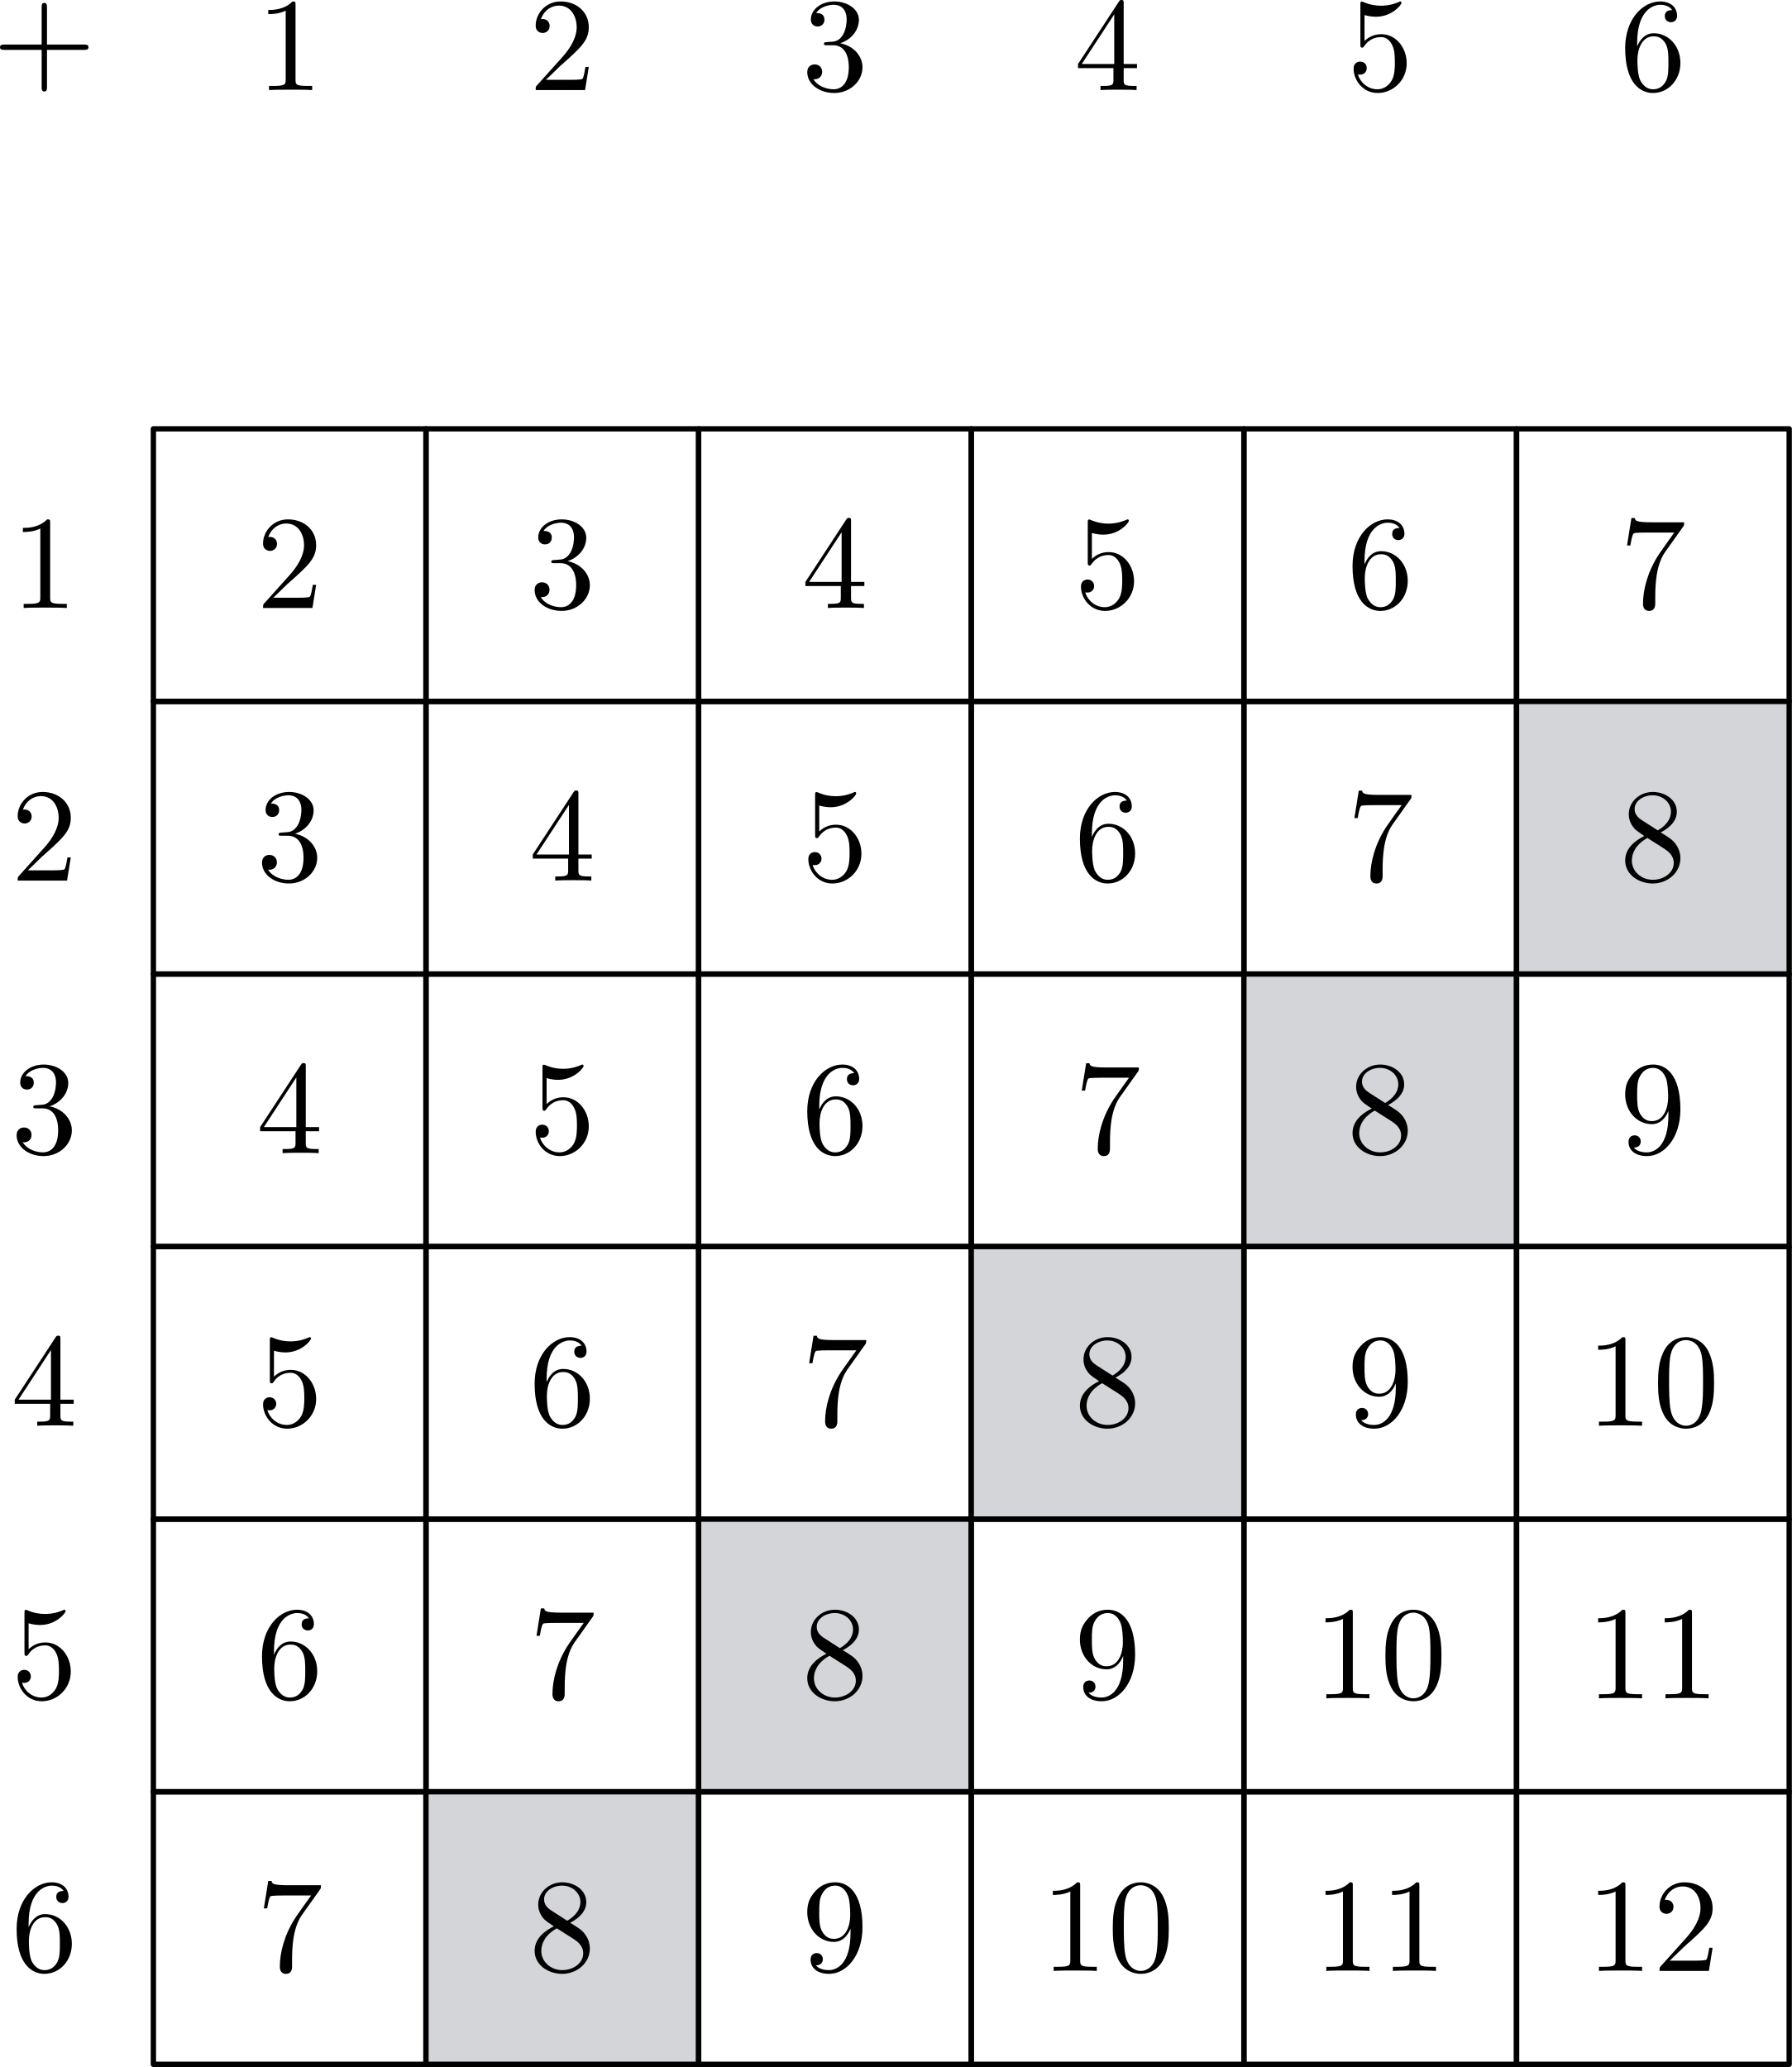
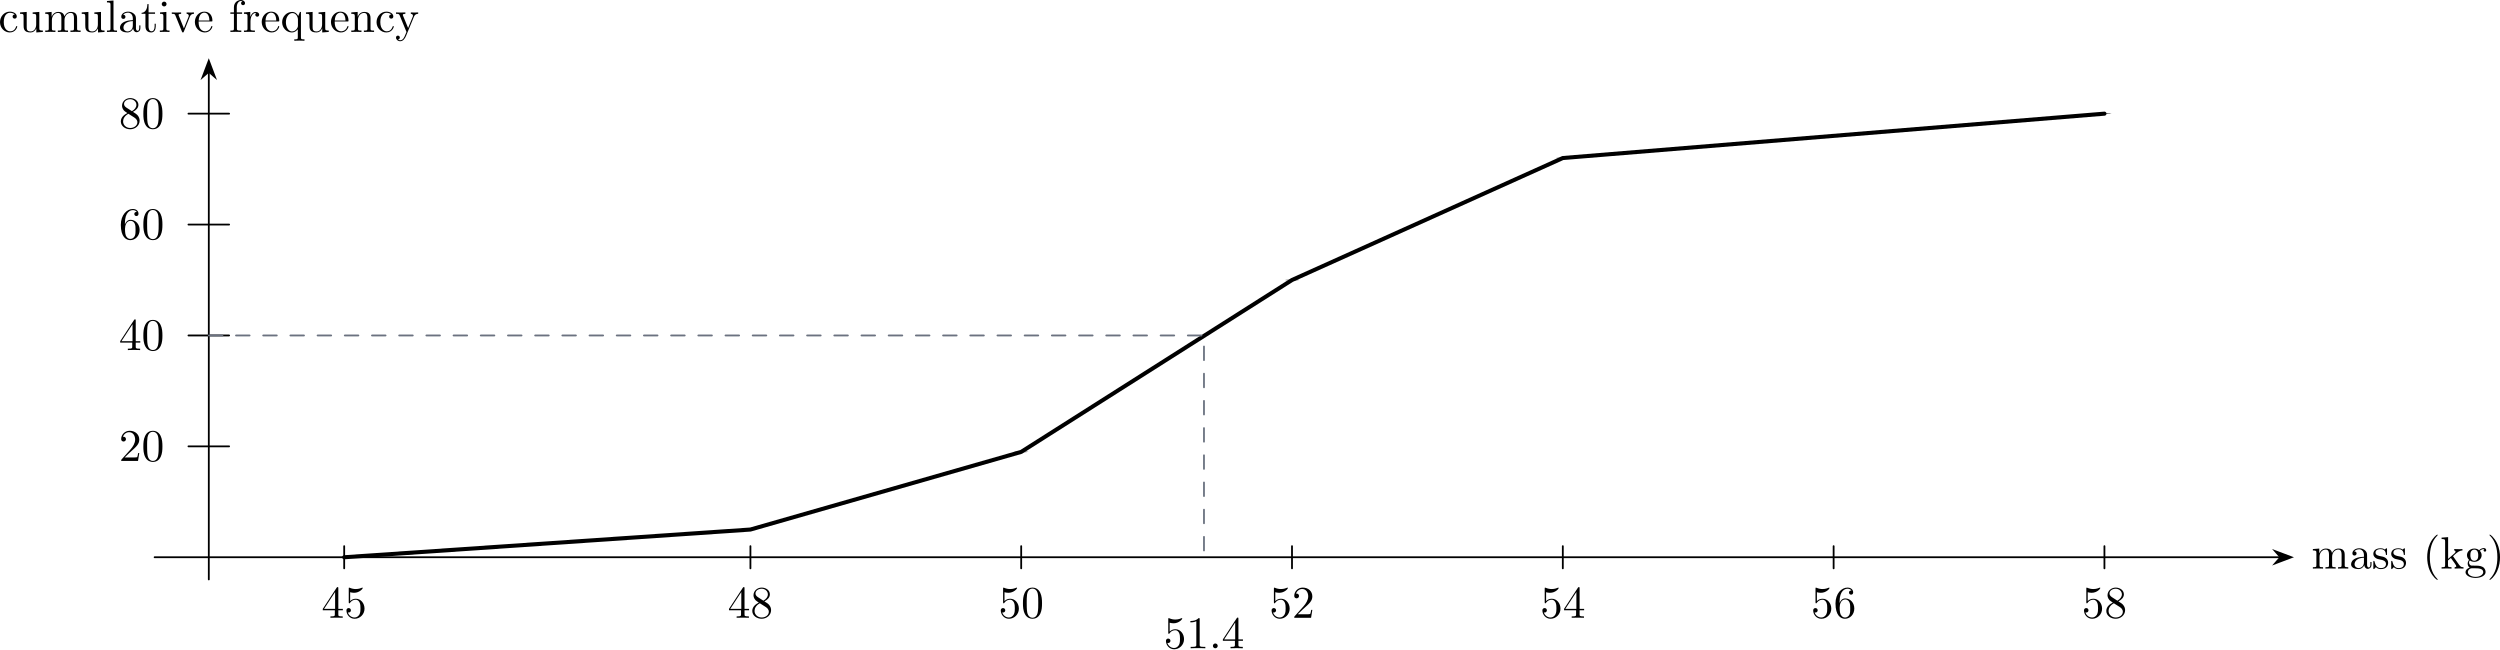
- <svg xmlns="http://www.w3.org/2000/svg" xmlns:xlink="http://www.w3.org/1999/xlink" version="1.1" width="187.794pt" height="216.671pt" viewBox="5.871 21.526 187.794 216.671">
+ <svg xmlns="http://www.w3.org/2000/svg" xmlns:xlink="http://www.w3.org/1999/xlink" version="1.1" width="769.374pt" height="199.812pt" viewBox="5.587 21.678 769.374 199.812">
  <defs>
-     <use id="g17-43" xlink:href="#g10-43" transform="scale(.913242)" />
+     <path id="g14-58" d="M1.913-.528C1.913-.817 1.674-1.056 1.385-1.056S.857-.817 .857-.528S1.096 0 1.385 0S1.913-.239 1.913-.528Z" />
+     <use id="g17-40" xlink:href="#g10-40" transform="scale(.913242)" />
+     <use id="g17-41" xlink:href="#g10-41" transform="scale(.913242)" />
    <use id="g17-48" xlink:href="#g10-48" transform="scale(.913242)" />
    <use id="g17-49" xlink:href="#g10-49" transform="scale(.913242)" />
    <use id="g17-50" xlink:href="#g10-50" transform="scale(.913242)" />
-     <use id="g17-51" xlink:href="#g10-51" transform="scale(.913242)" />
    <use id="g17-52" xlink:href="#g10-52" transform="scale(.913242)" />
    <use id="g17-53" xlink:href="#g10-53" transform="scale(.913242)" />
    <use id="g17-54" xlink:href="#g10-54" transform="scale(.913242)" />
-     <use id="g17-55" xlink:href="#g10-55" transform="scale(.913242)" />
    <use id="g17-56" xlink:href="#g10-56" transform="scale(.913242)" />
-     <use id="g17-57" xlink:href="#g10-57" transform="scale(.913242)" />
-     <path id="g10-43" d="M4.462-2.509H7.505C7.658-2.509 7.865-2.509 7.865-2.727S7.658-2.945 7.505-2.945H4.462V-6C4.462-6.153 4.462-6.36 4.244-6.36S4.025-6.153 4.025-6V-2.945H.971C.818-2.945 .611-2.945 .611-2.727S.818-2.509 .971-2.509H4.025V.545C4.025 .698 4.025 .905 4.244 .905S4.462 .698 4.462 .545V-2.509Z" />
+     <use id="g17-97" xlink:href="#g10-97" transform="scale(.913242)" />
+     <use id="g17-99" xlink:href="#g10-99" transform="scale(.913242)" />
+     <use id="g17-101" xlink:href="#g10-101" transform="scale(.913242)" />
+     <use id="g17-102" xlink:href="#g10-102" transform="scale(.913242)" />
+     <use id="g17-103" xlink:href="#g10-103" transform="scale(.913242)" />
+     <use id="g17-105" xlink:href="#g10-105" transform="scale(.913242)" />
+     <use id="g17-107" xlink:href="#g10-107" transform="scale(.913242)" />
+     <use id="g17-108" xlink:href="#g10-108" transform="scale(.913242)" />
+     <use id="g17-109" xlink:href="#g10-109" transform="scale(.913242)" />
+     <use id="g17-110" xlink:href="#g10-110" transform="scale(.913242)" />
+     <use id="g17-113" xlink:href="#g10-113" transform="scale(.913242)" />
+     <use id="g17-114" xlink:href="#g10-114" transform="scale(.913242)" />
+     <use id="g17-115" xlink:href="#g10-115" transform="scale(.913242)" />
+     <use id="g17-116" xlink:href="#g10-116" transform="scale(.913242)" />
+     <use id="g17-117" xlink:href="#g10-117" transform="scale(.913242)" />
+     <use id="g17-118" xlink:href="#g10-118" transform="scale(.913242)" />
+     <use id="g17-121" xlink:href="#g10-121" transform="scale(.913242)" />
+     <path id="g10-40" d="M3.611 2.618C3.611 2.585 3.611 2.564 3.425 2.378C2.062 1.004 1.713-1.058 1.713-2.727C1.713-4.625 2.127-6.524 3.469-7.887C3.611-8.018 3.611-8.04 3.611-8.073C3.611-8.149 3.567-8.182 3.502-8.182C3.393-8.182 2.411-7.44 1.767-6.055C1.211-4.855 1.08-3.644 1.08-2.727C1.08-1.876 1.2-.556 1.8 .676C2.455 2.018 3.393 2.727 3.502 2.727C3.567 2.727 3.611 2.695 3.611 2.618Z" />
+     <path id="g10-41" d="M3.153-2.727C3.153-3.578 3.033-4.898 2.433-6.131C1.778-7.473 .84-8.182 .731-8.182C.665-8.182 .622-8.138 .622-8.073C.622-8.04 .622-8.018 .829-7.822C1.898-6.742 2.52-5.007 2.52-2.727C2.52-.862 2.116 1.058 .764 2.433C.622 2.564 .622 2.585 .622 2.618C.622 2.684 .665 2.727 .731 2.727C.84 2.727 1.822 1.985 2.465 .6C3.022-.6 3.153-1.811 3.153-2.727Z" />
    <path id="g10-48" d="M5.018-3.491C5.018-4.364 4.964-5.236 4.582-6.044C4.08-7.091 3.185-7.265 2.727-7.265C2.073-7.265 1.276-6.982 .829-5.967C.48-5.215 .425-4.364 .425-3.491C.425-2.673 .469-1.691 .916-.862C1.385 .022 2.182 .24 2.716 .24C3.305 .24 4.135 .011 4.615-1.025C4.964-1.778 5.018-2.629 5.018-3.491ZM2.716 0C2.291 0 1.647-.273 1.451-1.32C1.331-1.975 1.331-2.978 1.331-3.622C1.331-4.32 1.331-5.04 1.418-5.629C1.625-6.927 2.444-7.025 2.716-7.025C3.076-7.025 3.796-6.829 4.004-5.749C4.113-5.138 4.113-4.309 4.113-3.622C4.113-2.804 4.113-2.062 3.993-1.364C3.829-.327 3.207 0 2.716 0Z" />
    <path id="g10-49" d="M3.207-6.982C3.207-7.244 3.207-7.265 2.956-7.265C2.28-6.567 1.32-6.567 .971-6.567V-6.229C1.189-6.229 1.833-6.229 2.4-6.513V-.862C2.4-.469 2.367-.338 1.385-.338H1.036V0C1.418-.033 2.367-.033 2.804-.033S4.189-.033 4.571 0V-.338H4.222C3.24-.338 3.207-.458 3.207-.862V-6.982Z" />
    <path id="g10-50" d="M1.385-.84L2.542-1.964C4.244-3.469 4.898-4.058 4.898-5.149C4.898-6.393 3.916-7.265 2.585-7.265C1.353-7.265 .545-6.262 .545-5.291C.545-4.68 1.091-4.68 1.124-4.68C1.309-4.68 1.691-4.811 1.691-5.258C1.691-5.542 1.495-5.825 1.113-5.825C1.025-5.825 1.004-5.825 .971-5.815C1.222-6.524 1.811-6.927 2.444-6.927C3.436-6.927 3.905-6.044 3.905-5.149C3.905-4.276 3.36-3.415 2.76-2.738L.665-.404C.545-.284 .545-.262 .545 0H4.593L4.898-1.898H4.625C4.571-1.571 4.495-1.091 4.385-.927C4.309-.84 3.589-.84 3.349-.84H1.385Z" />
-     <path id="g10-51" d="M3.164-3.84C4.058-4.135 4.691-4.898 4.691-5.76C4.691-6.655 3.731-7.265 2.684-7.265C1.582-7.265 .753-6.611 .753-5.782C.753-5.422 .993-5.215 1.309-5.215C1.647-5.215 1.865-5.455 1.865-5.771C1.865-6.316 1.353-6.316 1.189-6.316C1.527-6.851 2.247-6.993 2.64-6.993C3.087-6.993 3.687-6.753 3.687-5.771C3.687-5.64 3.665-5.007 3.382-4.527C3.055-4.004 2.684-3.971 2.411-3.96C2.324-3.949 2.062-3.927 1.985-3.927C1.898-3.916 1.822-3.905 1.822-3.796C1.822-3.676 1.898-3.676 2.084-3.676H2.564C3.458-3.676 3.862-2.935 3.862-1.865C3.862-.382 3.109-.065 2.629-.065C2.16-.065 1.342-.251 .96-.895C1.342-.84 1.68-1.08 1.68-1.495C1.68-1.887 1.385-2.105 1.069-2.105C.807-2.105 .458-1.953 .458-1.473C.458-.48 1.473 .24 2.662 .24C3.993 .24 4.985-.753 4.985-1.865C4.985-2.76 4.298-3.611 3.164-3.84Z" />
    <path id="g10-52" d="M3.207-1.8V-.851C3.207-.458 3.185-.338 2.378-.338H2.149V0C2.596-.033 3.164-.033 3.622-.033S4.658-.033 5.105 0V-.338H4.876C4.069-.338 4.047-.458 4.047-.851V-1.8H5.138V-2.138H4.047V-7.102C4.047-7.32 4.047-7.385 3.873-7.385C3.775-7.385 3.742-7.385 3.655-7.255L.305-2.138V-1.8H3.207ZM3.273-2.138H.611L3.273-6.207V-2.138Z" />
    <path id="g10-53" d="M4.898-2.193C4.898-3.491 4.004-4.582 2.825-4.582C2.302-4.582 1.833-4.407 1.44-4.025V-6.153C1.658-6.087 2.018-6.011 2.367-6.011C3.709-6.011 4.473-7.004 4.473-7.145C4.473-7.211 4.44-7.265 4.364-7.265C4.353-7.265 4.331-7.265 4.276-7.233C4.058-7.135 3.524-6.916 2.793-6.916C2.356-6.916 1.855-6.993 1.342-7.222C1.255-7.255 1.233-7.255 1.211-7.255C1.102-7.255 1.102-7.167 1.102-6.993V-3.764C1.102-3.567 1.102-3.48 1.255-3.48C1.331-3.48 1.353-3.513 1.396-3.578C1.516-3.753 1.92-4.342 2.804-4.342C3.371-4.342 3.644-3.84 3.731-3.644C3.905-3.24 3.927-2.815 3.927-2.269C3.927-1.887 3.927-1.233 3.665-.775C3.404-.349 3-.065 2.498-.065C1.702-.065 1.08-.644 .895-1.287C.927-1.276 .96-1.265 1.08-1.265C1.44-1.265 1.625-1.538 1.625-1.8S1.44-2.335 1.08-2.335C.927-2.335 .545-2.258 .545-1.756C.545-.818 1.298 .24 2.52 .24C3.785 .24 4.898-.807 4.898-2.193Z" />
    <path id="g10-54" d="M1.44-3.578V-3.84C1.44-6.6 2.793-6.993 3.349-6.993C3.611-6.993 4.069-6.927 4.309-6.556C4.145-6.556 3.709-6.556 3.709-6.065C3.709-5.727 3.971-5.564 4.211-5.564C4.385-5.564 4.713-5.662 4.713-6.087C4.713-6.742 4.233-7.265 3.327-7.265C1.931-7.265 .458-5.858 .458-3.447C.458-.535 1.724 .24 2.738 .24C3.949 .24 4.985-.785 4.985-2.225C4.985-3.611 4.015-4.658 2.804-4.658C2.062-4.658 1.658-4.102 1.44-3.578ZM2.738-.065C2.051-.065 1.724-.72 1.658-.884C1.462-1.396 1.462-2.269 1.462-2.465C1.462-3.316 1.811-4.407 2.793-4.407C2.967-4.407 3.469-4.407 3.807-3.731C4.004-3.327 4.004-2.771 4.004-2.236C4.004-1.713 4.004-1.167 3.818-.775C3.491-.12 2.989-.065 2.738-.065Z" />
-     <path id="g10-55" d="M5.193-6.644C5.291-6.775 5.291-6.796 5.291-7.025H2.64C1.309-7.025 1.287-7.167 1.244-7.375H.971L.611-5.127H.884C.916-5.302 1.015-5.989 1.156-6.12C1.233-6.185 2.084-6.185 2.225-6.185H4.484C4.364-6.011 3.502-4.822 3.262-4.462C2.28-2.989 1.92-1.473 1.92-.36C1.92-.251 1.92 .24 2.422 .24S2.924-.251 2.924-.36V-.916C2.924-1.516 2.956-2.116 3.044-2.705C3.087-2.956 3.24-3.895 3.72-4.571L5.193-6.644Z" />
    <path id="g10-56" d="M1.778-4.985C1.276-5.313 1.233-5.684 1.233-5.869C1.233-6.535 1.942-6.993 2.716-6.993C3.513-6.993 4.211-6.425 4.211-5.64C4.211-5.018 3.785-4.495 3.131-4.113L1.778-4.985ZM3.371-3.949C4.156-4.353 4.691-4.92 4.691-5.64C4.691-6.644 3.72-7.265 2.727-7.265C1.636-7.265 .753-6.458 .753-5.444C.753-5.247 .775-4.756 1.233-4.244C1.353-4.113 1.756-3.84 2.029-3.655C1.396-3.338 .458-2.727 .458-1.647C.458-.491 1.571 .24 2.716 .24C3.949 .24 4.985-.665 4.985-1.833C4.985-2.225 4.865-2.716 4.451-3.175C4.244-3.404 4.069-3.513 3.371-3.949ZM2.28-3.491L3.622-2.64C3.927-2.433 4.44-2.105 4.44-1.44C4.44-.633 3.622-.065 2.727-.065C1.789-.065 1.004-.742 1.004-1.647C1.004-2.28 1.353-2.978 2.28-3.491Z" />
-     <path id="g10-57" d="M4.004-3.469V-3.12C4.004-.567 2.869-.065 2.236-.065C2.051-.065 1.462-.087 1.167-.458C1.647-.458 1.735-.775 1.735-.96C1.735-1.298 1.473-1.462 1.233-1.462C1.058-1.462 .731-1.364 .731-.938C.731-.207 1.32 .24 2.247 .24C3.655 .24 4.985-1.244 4.985-3.589C4.985-6.524 3.731-7.265 2.76-7.265C2.16-7.265 1.625-7.069 1.156-6.578C.709-6.087 .458-5.629 .458-4.811C.458-3.447 1.418-2.378 2.64-2.378C3.305-2.378 3.753-2.836 4.004-3.469ZM2.651-2.629C2.476-2.629 1.975-2.629 1.636-3.316C1.44-3.72 1.44-4.265 1.44-4.8C1.44-5.389 1.44-5.902 1.669-6.305C1.964-6.851 2.378-6.993 2.76-6.993C3.262-6.993 3.622-6.622 3.807-6.131C3.938-5.782 3.982-5.095 3.982-4.593C3.982-3.687 3.611-2.629 2.651-2.629Z" />
+     <path id="g10-97" d="M3.633-.829C3.676-.393 3.971 .065 4.484 .065C4.713 .065 5.378-.087 5.378-.971V-1.582H5.105V-.971C5.105-.338 4.833-.273 4.713-.273C4.353-.273 4.309-.764 4.309-.818V-3C4.309-3.458 4.309-3.884 3.916-4.287C3.491-4.713 2.945-4.887 2.422-4.887C1.527-4.887 .775-4.375 .775-3.655C.775-3.327 .993-3.142 1.276-3.142C1.582-3.142 1.778-3.36 1.778-3.644C1.778-3.775 1.724-4.135 1.222-4.145C1.516-4.527 2.051-4.647 2.4-4.647C2.935-4.647 3.556-4.222 3.556-3.251V-2.847C3-2.815 2.236-2.782 1.549-2.455C.731-2.084 .458-1.516 .458-1.036C.458-.153 1.516 .12 2.204 .12C2.924 .12 3.425-.316 3.633-.829ZM3.556-2.618V-1.527C3.556-.491 2.771-.12 2.28-.12C1.745-.12 1.298-.502 1.298-1.047C1.298-1.647 1.756-2.553 3.556-2.618Z" />
+     <path id="g10-99" d="M1.276-2.378C1.276-4.156 2.171-4.615 2.749-4.615C2.847-4.615 3.535-4.604 3.916-4.211C3.469-4.178 3.404-3.851 3.404-3.709C3.404-3.425 3.6-3.207 3.905-3.207C4.189-3.207 4.407-3.393 4.407-3.72C4.407-4.462 3.578-4.887 2.738-4.887C1.375-4.887 .371-3.709 .371-2.356C.371-.96 1.451 .12 2.716 .12C4.178 .12 4.527-1.189 4.527-1.298S4.418-1.407 4.385-1.407C4.287-1.407 4.265-1.364 4.244-1.298C3.927-.284 3.218-.153 2.815-.153C2.236-.153 1.276-.622 1.276-2.378Z" />
+     <path id="g10-101" d="M1.222-2.749C1.287-4.375 2.204-4.647 2.575-4.647C3.698-4.647 3.807-3.175 3.807-2.749H1.222ZM1.211-2.52H4.255C4.495-2.52 4.527-2.52 4.527-2.749C4.527-3.829 3.938-4.887 2.575-4.887C1.309-4.887 .305-3.764 .305-2.4C.305-.938 1.451 .12 2.705 .12C4.036 .12 4.527-1.091 4.527-1.298C4.527-1.407 4.44-1.429 4.385-1.429C4.287-1.429 4.265-1.364 4.244-1.276C3.862-.153 2.88-.153 2.771-.153C2.225-.153 1.789-.48 1.538-.884C1.211-1.407 1.211-2.127 1.211-2.52Z" />
+     <path id="g10-102" d="M1.909-4.702V-5.967C1.909-6.927 2.433-7.451 2.913-7.451C2.945-7.451 3.109-7.451 3.273-7.375C3.142-7.331 2.945-7.189 2.945-6.916C2.945-6.665 3.12-6.447 3.415-6.447C3.731-6.447 3.895-6.665 3.895-6.927C3.895-7.331 3.491-7.691 2.913-7.691C2.149-7.691 1.222-7.113 1.222-5.956V-4.702H.36V-4.364H1.222V-.829C1.222-.338 1.102-.338 .371-.338V0C.796-.011 1.309-.033 1.615-.033C2.051-.033 2.564-.033 3 0V-.338H2.771C1.964-.338 1.942-.458 1.942-.851V-4.364H3.185V-4.702H1.909Z" />
+     <path id="g10-103" d="M2.422-1.876C1.473-1.876 1.473-2.967 1.473-3.218C1.473-3.513 1.484-3.862 1.647-4.135C1.735-4.265 1.985-4.571 2.422-4.571C3.371-4.571 3.371-3.48 3.371-3.229C3.371-2.935 3.36-2.585 3.196-2.313C3.109-2.182 2.858-1.876 2.422-1.876ZM1.156-1.451C1.156-1.495 1.156-1.745 1.342-1.964C1.767-1.658 2.215-1.625 2.422-1.625C3.436-1.625 4.189-2.378 4.189-3.218C4.189-3.622 4.015-4.025 3.742-4.276C4.135-4.647 4.527-4.702 4.724-4.702C4.745-4.702 4.8-4.702 4.833-4.691C4.713-4.647 4.658-4.527 4.658-4.396C4.658-4.211 4.8-4.08 4.975-4.08C5.084-4.08 5.291-4.156 5.291-4.407C5.291-4.593 5.16-4.942 4.735-4.942C4.516-4.942 4.036-4.876 3.578-4.429C3.12-4.789 2.662-4.822 2.422-4.822C1.407-4.822 .655-4.069 .655-3.229C.655-2.749 .895-2.335 1.167-2.105C1.025-1.942 .829-1.582 .829-1.2C.829-.862 .971-.447 1.309-.229C.655-.044 .305 .425 .305 .862C.305 1.647 1.385 2.247 2.716 2.247C4.004 2.247 5.138 1.691 5.138 .84C5.138 .458 4.985-.098 4.429-.404C3.851-.709 3.218-.709 2.553-.709C2.28-.709 1.811-.709 1.735-.72C1.385-.764 1.156-1.102 1.156-1.451ZM2.727 1.996C1.625 1.996 .873 1.44 .873 .862C.873 .36 1.287-.044 1.767-.076H2.411C3.349-.076 4.571-.076 4.571 .862C4.571 1.451 3.796 1.996 2.727 1.996Z" />
+     <path id="g10-105" d="M1.931-4.822L.404-4.702V-4.364C1.113-4.364 1.211-4.298 1.211-3.764V-.829C1.211-.338 1.091-.338 .36-.338V0C.709-.011 1.298-.033 1.56-.033C1.942-.033 2.324-.011 2.695 0V-.338C1.975-.338 1.931-.393 1.931-.818V-4.822ZM1.975-6.72C1.975-7.069 1.702-7.298 1.396-7.298C1.058-7.298 .818-7.004 .818-6.72C.818-6.425 1.058-6.142 1.396-6.142C1.702-6.142 1.975-6.371 1.975-6.72Z" />
+     <path id="g10-107" d="M1.156-.829C1.156-.338 1.036-.338 .305-.338V0C.665-.011 1.178-.033 1.495-.033C1.822-.033 2.258-.022 2.695 0V-.338C1.964-.338 1.844-.338 1.844-.829V-1.953L2.542-2.553C3.382-1.396 3.84-.785 3.84-.589C3.84-.382 3.655-.338 3.447-.338V0C3.753-.011 4.396-.033 4.625-.033C4.942-.033 5.258-.022 5.575 0V-.338C5.171-.338 4.931-.338 4.516-.916L3.131-2.869C3.12-2.891 3.065-2.956 3.065-2.989C3.065-3.033 3.84-3.687 3.949-3.775C4.636-4.331 5.095-4.353 5.324-4.364V-4.702C5.007-4.669 4.865-4.669 4.56-4.669C4.167-4.669 3.491-4.691 3.338-4.702V-4.364C3.545-4.353 3.655-4.233 3.655-4.091C3.655-3.873 3.502-3.742 3.415-3.665L1.876-2.335V-7.571L.305-7.451V-7.113C1.069-7.113 1.156-7.036 1.156-6.502V-.829Z" />
+     <path id="g10-108" d="M1.931-7.571L.36-7.451V-7.113C1.124-7.113 1.211-7.036 1.211-6.502V-.829C1.211-.338 1.091-.338 .36-.338V0C.72-.011 1.298-.033 1.571-.033S2.378-.011 2.782 0V-.338C2.051-.338 1.931-.338 1.931-.829V-7.571Z" />
+     <path id="g10-109" d="M1.2-3.753V-.829C1.2-.338 1.08-.338 .349-.338V0C.731-.011 1.287-.033 1.582-.033C1.865-.033 2.433-.011 2.804 0V-.338C2.073-.338 1.953-.338 1.953-.829V-2.836C1.953-3.971 2.727-4.582 3.425-4.582C4.113-4.582 4.233-3.993 4.233-3.371V-.829C4.233-.338 4.113-.338 3.382-.338V0C3.764-.011 4.32-.033 4.615-.033C4.898-.033 5.465-.011 5.836 0V-.338C5.105-.338 4.985-.338 4.985-.829V-2.836C4.985-3.971 5.76-4.582 6.458-4.582C7.145-4.582 7.265-3.993 7.265-3.371V-.829C7.265-.338 7.145-.338 6.415-.338V0C6.796-.011 7.353-.033 7.647-.033C7.931-.033 8.498-.011 8.869 0V-.338C8.302-.338 8.029-.338 8.018-.665V-2.749C8.018-3.687 8.018-4.025 7.68-4.418C7.527-4.604 7.167-4.822 6.535-4.822C5.618-4.822 5.138-4.167 4.953-3.753C4.8-4.702 3.993-4.822 3.502-4.822C2.705-4.822 2.193-4.353 1.887-3.676V-4.822L.349-4.702V-4.364C1.113-4.364 1.2-4.287 1.2-3.753Z" />
+     <path id="g10-110" d="M1.2-3.753V-.829C1.2-.338 1.08-.338 .349-.338V0C.731-.011 1.287-.033 1.582-.033C1.865-.033 2.433-.011 2.804 0V-.338C2.073-.338 1.953-.338 1.953-.829V-2.836C1.953-3.971 2.727-4.582 3.425-4.582C4.113-4.582 4.233-3.993 4.233-3.371V-.829C4.233-.338 4.113-.338 3.382-.338V0C3.764-.011 4.32-.033 4.615-.033C4.898-.033 5.465-.011 5.836 0V-.338C5.269-.338 4.996-.338 4.985-.665V-2.749C4.985-3.687 4.985-4.025 4.647-4.418C4.495-4.604 4.135-4.822 3.502-4.822C2.705-4.822 2.193-4.353 1.887-3.676V-4.822L.349-4.702V-4.364C1.113-4.364 1.2-4.287 1.2-3.753Z" />
+     <path id="g10-113" d="M4.145-.665V1.287C4.145 1.778 4.025 1.778 3.295 1.778V2.116C3.665 2.105 4.233 2.084 4.516 2.084C4.811 2.084 5.367 2.105 5.749 2.116V1.778C5.018 1.778 4.898 1.778 4.898 1.287V-4.822H4.658L4.244-3.829C4.102-4.135 3.655-4.822 2.782-4.822C1.516-4.822 .371-3.764 .371-2.345C.371-.982 1.429 .12 2.695 .12C3.458 .12 3.905-.349 4.145-.665ZM4.178-3.022V-1.484C4.178-1.135 3.982-.829 3.742-.567C3.6-.415 3.251-.12 2.738-.12C1.942-.12 1.276-1.091 1.276-2.345C1.276-3.644 2.04-4.549 2.847-4.549C3.72-4.549 4.178-3.6 4.178-3.022Z" />
+     <path id="g10-114" d="M1.822-3.622V-4.822L.305-4.702V-4.364C1.069-4.364 1.156-4.287 1.156-3.753V-.829C1.156-.338 1.036-.338 .305-.338V0C.731-.011 1.244-.033 1.549-.033C1.985-.033 2.498-.033 2.935 0V-.338H2.705C1.898-.338 1.876-.458 1.876-.851V-2.531C1.876-3.611 2.335-4.582 3.164-4.582C3.24-4.582 3.262-4.582 3.284-4.571C3.251-4.56 3.033-4.429 3.033-4.145C3.033-3.84 3.262-3.676 3.502-3.676C3.698-3.676 3.971-3.807 3.971-4.156S3.633-4.822 3.164-4.822C2.367-4.822 1.975-4.091 1.822-3.622Z" />
+     <path id="g10-115" d="M2.269-2.116C2.509-2.073 3.404-1.898 3.404-1.113C3.404-.556 3.022-.12 2.171-.12C1.255-.12 .862-.742 .655-1.669C.622-1.811 .611-1.855 .502-1.855C.36-1.855 .36-1.778 .36-1.582V-.142C.36 .044 .36 .12 .48 .12C.535 .12 .545 .109 .753-.098C.775-.12 .775-.142 .971-.349C1.451 .109 1.942 .12 2.171 .12C3.425 .12 3.927-.611 3.927-1.396C3.927-1.975 3.6-2.302 3.469-2.433C3.109-2.782 2.684-2.869 2.225-2.956C1.615-3.076 .884-3.218 .884-3.851C.884-4.233 1.167-4.68 2.105-4.68C3.305-4.68 3.36-3.698 3.382-3.36C3.393-3.262 3.491-3.262 3.513-3.262C3.655-3.262 3.655-3.316 3.655-3.524V-4.625C3.655-4.811 3.655-4.887 3.535-4.887C3.48-4.887 3.458-4.887 3.316-4.756C3.284-4.713 3.175-4.615 3.131-4.582C2.716-4.887 2.269-4.887 2.105-4.887C.775-4.887 .36-4.156 .36-3.545C.36-3.164 .535-2.858 .829-2.618C1.178-2.335 1.484-2.269 2.269-2.116Z" />
+     <path id="g10-116" d="M1.887-4.364H3.447V-4.702H1.887V-6.709H1.615C1.604-5.815 1.276-4.647 .207-4.604V-4.364H1.135V-1.353C1.135-.011 2.149 .12 2.542 .12C3.316 .12 3.622-.655 3.622-1.353V-1.975H3.349V-1.375C3.349-.567 3.022-.153 2.618-.153C1.887-.153 1.887-1.145 1.887-1.331V-4.364Z" />
+     <path id="g10-117" d="M4.265-.862V.12L5.836 0V-.338C5.073-.338 4.985-.415 4.985-.949V-4.822L3.382-4.702V-4.364C4.145-4.364 4.233-4.287 4.233-3.753V-1.811C4.233-.862 3.709-.12 2.913-.12C1.996-.12 1.953-.633 1.953-1.2V-4.822L.349-4.702V-4.364C1.2-4.364 1.2-4.331 1.2-3.36V-1.724C1.2-.873 1.2 .12 2.858 .12C3.469 .12 3.949-.185 4.265-.862Z" />
+     <path id="g10-118" d="M4.538-3.633C4.636-3.884 4.822-4.353 5.542-4.364V-4.702C5.291-4.68 4.975-4.669 4.724-4.669C4.462-4.669 3.96-4.691 3.775-4.702V-4.364C4.178-4.353 4.298-4.102 4.298-3.895C4.298-3.796 4.276-3.753 4.233-3.633L3.12-.851L1.898-3.895C1.833-4.036 1.833-4.058 1.833-4.08C1.833-4.364 2.258-4.364 2.455-4.364V-4.702C2.127-4.691 1.516-4.669 1.265-4.669C.971-4.669 .535-4.68 .207-4.702V-4.364C.895-4.364 .938-4.298 1.08-3.96L2.651-.087C2.716 .065 2.738 .12 2.88 .12S3.065 .022 3.109-.087L4.538-3.633Z" />
+     <path id="g10-121" d="M4.527-3.665C4.811-4.353 5.367-4.364 5.542-4.364V-4.702C5.291-4.68 4.975-4.669 4.724-4.669C4.527-4.669 4.015-4.691 3.775-4.702V-4.364C4.113-4.353 4.287-4.167 4.287-3.895C4.287-3.785 4.276-3.764 4.222-3.633L3.12-.949L1.909-3.884C1.865-3.993 1.844-4.036 1.844-4.08C1.844-4.364 2.247-4.364 2.455-4.364V-4.702C2.171-4.691 1.451-4.669 1.265-4.669C.971-4.669 .535-4.68 .207-4.702V-4.364C.731-4.364 .938-4.364 1.091-3.982L2.727 0C2.673 .142 2.52 .502 2.455 .644C2.215 1.244 1.909 1.996 1.211 1.996C1.156 1.996 .905 1.996 .698 1.8C1.036 1.756 1.124 1.516 1.124 1.342C1.124 1.058 .916 .884 .665 .884C.447 .884 .207 1.025 .207 1.353C.207 1.844 .665 2.236 1.211 2.236C1.898 2.236 2.345 1.615 2.607 .993L4.527-3.665Z" />
  </defs>
  <g id="page1" transform="matrix(1.4 0 0 1.4 0 0)">
-     <path d="M15.676 47.484V67.894H36.082V47.484Z" stroke="#000" fill="none" stroke-width=".399" stroke-linecap="round" stroke-linejoin="round" />
-     <g transform="matrix(1 0 0 1 17.91902 -98.8385)">
-       <use x="5.469" y="159.737" xlink:href="#g17-50" />
+     <path d="M37.98 137.98H505.19" stroke="#000" fill="none" stroke-width=".399" stroke-linecap="round" stroke-linejoin="round" />
+     <path d="M507.687 137.98L504.117 136.637L505.293 137.98L504.117 139.328Z" />
+     <path d="M507.687 137.98L504.117 136.637L505.293 137.98L504.117 139.328Z" stroke="#000" fill="none" stroke-width=".399" stroke-miterlimit="10" stroke-linecap="round" />
+     <g transform="matrix(1 0 0 1 1771.831 2.491)">
+       <use x="-1259.744" y="137.981" xlink:href="#g17-109" />
+       <use x="-1251.442" y="137.981" xlink:href="#g17-97" />
+       <use x="-1246.46" y="137.981" xlink:href="#g17-115" />
+       <use x="-1242.531" y="137.981" xlink:href="#g17-115" />
+       <use x="-1235.28" y="137.981" xlink:href="#g17-40" />
+       <use x="-1231.406" y="137.981" xlink:href="#g17-107" />
+       <use x="-1226.148" y="137.981" xlink:href="#g17-103" />
+       <use x="-1221.166" y="137.981" xlink:href="#g17-41" />
    </g>
-     <path d="M36.082 47.484V67.894H56.492V47.484Z" stroke="#000" fill="none" stroke-width=".399" stroke-miterlimit="10" stroke-linecap="round" stroke-linejoin="round" />
-     <g transform="matrix(1 0 0 1 38.32872 -98.8385)">
-       <use x="5.469" y="159.737" xlink:href="#g17-51" />
+     <path d="M49.89 142.855V31.344" stroke="#000" fill="none" stroke-width=".399" stroke-miterlimit="10" stroke-linecap="round" stroke-linejoin="round" />
+     <path d="M49.887 28.848L48.539 32.418L49.887 31.246L51.231 32.418Z" />
+     <path d="M49.887 28.848L48.539 32.418L49.887 31.246L51.231 32.418Z" stroke="#000" fill="none" stroke-width=".399" stroke-miterlimit="10" stroke-linecap="round" />
+     <g transform="matrix(1 0 0 1 1263.396 -115.4727)">
+       <use x="-1259.744" y="137.981" xlink:href="#g17-99" />
+       <use x="-1255.316" y="137.981" xlink:href="#g17-117" />
+       <use x="-1249.781" y="137.981" xlink:href="#g17-109" />
+       <use x="-1241.756" y="137.981" xlink:href="#g17-117" />
+       <use x="-1236.221" y="137.981" xlink:href="#g17-108" />
+       <use x="-1233.454" y="137.981" xlink:href="#g17-97" />
+       <use x="-1228.472" y="137.981" xlink:href="#g17-116" />
+       <use x="-1224.598" y="137.981" xlink:href="#g17-105" />
+       <use x="-1221.831" y="137.981" xlink:href="#g17-118" />
+       <use x="-1216.849" y="137.981" xlink:href="#g17-101" />
+       <use x="-1209.1" y="137.981" xlink:href="#g17-102" />
+       <use x="-1206.056" y="137.981" xlink:href="#g17-114" />
+       <use x="-1202.154" y="137.981" xlink:href="#g17-101" />
+       <use x="-1197.726" y="137.981" xlink:href="#g17-113" />
+       <use x="-1192.468" y="137.981" xlink:href="#g17-117" />
+       <use x="-1186.934" y="137.981" xlink:href="#g17-101" />
+       <use x="-1182.506" y="137.981" xlink:href="#g17-110" />
+       <use x="-1176.971" y="137.981" xlink:href="#g17-99" />
+       <use x="-1172.543" y="137.981" xlink:href="#g17-121" />
    </g>
-     <path d="M56.492 47.484V67.894H76.902V47.484Z" stroke="#000" fill="none" stroke-width=".399" stroke-miterlimit="10" stroke-linecap="round" stroke-linejoin="round" />
-     <g transform="matrix(1 0 0 1 58.73852 -98.8385)">
-       <use x="5.469" y="159.737" xlink:href="#g17-52" />
+     <path d="M45.42 113.602H54.35" stroke="#000" fill="none" stroke-width=".399" stroke-miterlimit="10" stroke-linecap="round" stroke-linejoin="round" />
+     <g transform="matrix(1 0 0 1 1289.876 -21.168)">
+       <use x="-1259.744" y="137.981" xlink:href="#g17-50" />
+       <use x="-1254.763" y="137.981" xlink:href="#g17-48" />
    </g>
-     <path d="M76.902 47.484V67.894H97.312V47.484Z" stroke="#000" fill="none" stroke-width=".399" stroke-miterlimit="10" stroke-linecap="round" stroke-linejoin="round" />
-     <g transform="matrix(1 0 0 1 79.14822 -98.8385)">
-       <use x="5.469" y="159.737" xlink:href="#g17-53" />
+     <path d="M45.42 89.227H54.35" stroke="#000" fill="none" stroke-width=".399" stroke-miterlimit="10" stroke-linecap="round" stroke-linejoin="round" />
+     <g transform="matrix(1 0 0 1 1289.876 -45.5455)">
+       <use x="-1259.744" y="137.981" xlink:href="#g17-52" />
+       <use x="-1254.763" y="137.981" xlink:href="#g17-48" />
    </g>
-     <path d="M97.312 47.484V67.894H117.722V47.484Z" stroke="#000" fill="none" stroke-width=".399" stroke-miterlimit="10" stroke-linecap="round" stroke-linejoin="round" />
-     <g transform="matrix(1 0 0 1 99.55772 -98.8385)">
-       <use x="5.469" y="159.737" xlink:href="#g17-54" />
+     <path d="M45.42 64.848H54.35" stroke="#000" fill="none" stroke-width=".399" stroke-miterlimit="10" stroke-linecap="round" stroke-linejoin="round" />
+     <g transform="matrix(1 0 0 1 1289.876 -69.9233)">
+       <use x="-1259.744" y="137.981" xlink:href="#g17-54" />
+       <use x="-1254.763" y="137.981" xlink:href="#g17-48" />
    </g>
-     <path d="M117.722 47.484V67.894H138.133V47.484Z" stroke="#000" fill="none" stroke-width=".399" stroke-miterlimit="10" stroke-linecap="round" stroke-linejoin="round" />
-     <g transform="matrix(1 0 0 1 119.9677 -98.8385)">
-       <use x="5.469" y="159.737" xlink:href="#g17-55" />
+     <path d="M45.42 40.469H54.35" stroke="#000" fill="none" stroke-width=".399" stroke-miterlimit="10" stroke-linecap="round" stroke-linejoin="round" />
+     <g transform="matrix(1 0 0 1 1289.876 -94.3011)">
+       <use x="-1259.744" y="137.981" xlink:href="#g17-56" />
+       <use x="-1254.763" y="137.981" xlink:href="#g17-48" />
    </g>
-     <path d="M15.676 67.894V88.305H36.082V67.894Z" stroke="#000" fill="none" stroke-width=".399" stroke-miterlimit="10" stroke-linecap="round" stroke-linejoin="round" />
-     <g transform="matrix(1 0 0 1 17.91902 -78.4287)">
-       <use x="5.469" y="159.737" xlink:href="#g17-51" />
+     <path d="M79.65 140.418V135.543" stroke="#000" fill="none" stroke-width=".399" stroke-miterlimit="10" stroke-linecap="round" stroke-linejoin="round" />
+     <g transform="matrix(1 0 0 1 1334.409 13.303)">
+       <use x="-1259.744" y="137.981" xlink:href="#g17-52" />
+       <use x="-1254.763" y="137.981" xlink:href="#g17-53" />
    </g>
-     <path d="M36.082 67.894V88.305H56.492V67.894Z" stroke="#000" fill="none" stroke-width=".399" stroke-miterlimit="10" stroke-linecap="round" stroke-linejoin="round" />
-     <g transform="matrix(1 0 0 1 38.32872 -78.4287)">
-       <use x="5.469" y="159.737" xlink:href="#g17-52" />
+     <path d="M168.95 140.418V135.543" stroke="#000" fill="none" stroke-width=".399" stroke-miterlimit="10" stroke-linecap="round" stroke-linejoin="round" />
+     <g transform="matrix(1 0 0 1 1423.702 13.303)">
+       <use x="-1259.744" y="137.981" xlink:href="#g17-52" />
+       <use x="-1254.763" y="137.981" xlink:href="#g17-56" />
    </g>
-     <path d="M56.492 67.894V88.305H76.902V67.894Z" stroke="#000" fill="none" stroke-width=".399" stroke-miterlimit="10" stroke-linecap="round" stroke-linejoin="round" />
-     <g transform="matrix(1 0 0 1 58.73852 -78.4287)">
-       <use x="5.469" y="159.737" xlink:href="#g17-53" />
+     <path d="M228.47 140.418V135.543" stroke="#000" fill="none" stroke-width=".399" stroke-miterlimit="10" stroke-linecap="round" stroke-linejoin="round" />
+     <g transform="matrix(1 0 0 1 1483.23 13.303)">
+       <use x="-1259.744" y="137.981" xlink:href="#g17-53" />
+       <use x="-1254.763" y="137.981" xlink:href="#g17-48" />
    </g>
-     <path d="M76.902 67.894V88.305H97.312V67.894Z" stroke="#000" fill="none" stroke-width=".399" stroke-miterlimit="10" stroke-linecap="round" stroke-linejoin="round" />
-     <g transform="matrix(1 0 0 1 79.14822 -78.4287)">
-       <use x="5.469" y="159.737" xlink:href="#g17-54" />
+     <path d="M288 140.418V135.543" stroke="#000" fill="none" stroke-width=".399" stroke-miterlimit="10" stroke-linecap="round" stroke-linejoin="round" />
+     <g transform="matrix(1 0 0 1 1542.759 13.303)">
+       <use x="-1259.744" y="137.981" xlink:href="#g17-53" />
+       <use x="-1254.763" y="137.981" xlink:href="#g17-50" />
    </g>
-     <path d="M97.312 67.894V88.305H117.722V67.894Z" stroke="#000" fill="none" stroke-width=".399" stroke-miterlimit="10" stroke-linecap="round" stroke-linejoin="round" />
-     <g transform="matrix(1 0 0 1 99.55772 -78.4287)">
-       <use x="5.469" y="159.737" xlink:href="#g17-55" />
+     <path d="M347.53 140.418V135.543" stroke="#000" fill="none" stroke-width=".399" stroke-miterlimit="10" stroke-linecap="round" stroke-linejoin="round" />
+     <g transform="matrix(1 0 0 1 1602.287 13.303)">
+       <use x="-1259.744" y="137.981" xlink:href="#g17-53" />
+       <use x="-1254.763" y="137.981" xlink:href="#g17-52" />
    </g>
-     <path d="M117.722 67.894V88.305H138.133V67.894Z" fill="#d3d5d9" />
-     <path d="M117.722 67.894V88.305H138.133V67.894Z" stroke="#000" fill="none" stroke-width=".399" stroke-miterlimit="10" stroke-linecap="round" stroke-linejoin="round" />
-     <g transform="matrix(1 0 0 1 119.9677 -78.4287)">
-       <use x="5.469" y="159.737" xlink:href="#g17-56" />
+     <path d="M407.06 140.418V135.543" stroke="#000" fill="none" stroke-width=".399" stroke-miterlimit="10" stroke-linecap="round" stroke-linejoin="round" />
+     <g transform="matrix(1 0 0 1 1661.816 13.303)">
+       <use x="-1259.744" y="137.981" xlink:href="#g17-53" />
+       <use x="-1254.763" y="137.981" xlink:href="#g17-54" />
    </g>
-     <path d="M15.676 88.305V108.711H36.082V88.305Z" stroke="#000" fill="none" stroke-width=".399" stroke-miterlimit="10" stroke-linecap="round" stroke-linejoin="round" />
-     <g transform="matrix(1 0 0 1 17.91902 -58.019)">
-       <use x="5.469" y="159.737" xlink:href="#g17-52" />
+     <path d="M466.59 140.418V135.543" stroke="#000" fill="none" stroke-width=".399" stroke-miterlimit="10" stroke-linecap="round" stroke-linejoin="round" />
+     <g transform="matrix(1 0 0 1 1721.344 13.303)">
+       <use x="-1259.744" y="137.981" xlink:href="#g17-53" />
+       <use x="-1254.763" y="137.981" xlink:href="#g17-56" />
    </g>
-     <path d="M36.082 88.305V108.711H56.492V88.305Z" stroke="#000" fill="none" stroke-width=".399" stroke-miterlimit="10" stroke-linecap="round" stroke-linejoin="round" />
-     <g transform="matrix(1 0 0 1 38.32872 -58.019)">
-       <use x="5.469" y="159.737" xlink:href="#g17-53" />
-     </g>
-     <path d="M56.492 88.305V108.711H76.902V88.305Z" stroke="#000" fill="none" stroke-width=".399" stroke-miterlimit="10" stroke-linecap="round" stroke-linejoin="round" />
-     <g transform="matrix(1 0 0 1 58.73852 -58.019)">
-       <use x="5.469" y="159.737" xlink:href="#g17-54" />
-     </g>
-     <path d="M76.902 88.305V108.711H97.312V88.305Z" stroke="#000" fill="none" stroke-width=".399" stroke-miterlimit="10" stroke-linecap="round" stroke-linejoin="round" />
-     <g transform="matrix(1 0 0 1 79.14822 -58.019)">
-       <use x="5.469" y="159.737" xlink:href="#g17-55" />
-     </g>
-     <path d="M97.312 88.305V108.711H117.722V88.305Z" fill="#d3d5d9" />
-     <path d="M97.312 88.305V108.711H117.722V88.305Z" stroke="#000" fill="none" stroke-width=".399" stroke-miterlimit="10" stroke-linecap="round" stroke-linejoin="round" />
-     <g transform="matrix(1 0 0 1 99.55772 -58.019)">
-       <use x="5.469" y="159.737" xlink:href="#g17-56" />
-     </g>
-     <path d="M117.722 88.305V108.711H138.133V88.305Z" stroke="#000" fill="none" stroke-width=".399" stroke-miterlimit="10" stroke-linecap="round" stroke-linejoin="round" />
-     <g transform="matrix(1 0 0 1 119.9677 -58.019)">
-       <use x="5.469" y="159.737" xlink:href="#g17-57" />
-     </g>
-     <path d="M15.676 108.711V129.121H36.082V108.711Z" stroke="#000" fill="none" stroke-width=".399" stroke-miterlimit="10" stroke-linecap="round" stroke-linejoin="round" />
-     <g transform="matrix(1 0 0 1 17.91902 -37.609)">
-       <use x="5.469" y="159.737" xlink:href="#g17-53" />
-     </g>
-     <path d="M36.082 108.711V129.121H56.492V108.711Z" stroke="#000" fill="none" stroke-width=".399" stroke-miterlimit="10" stroke-linecap="round" stroke-linejoin="round" />
-     <g transform="matrix(1 0 0 1 38.32872 -37.609)">
-       <use x="5.469" y="159.737" xlink:href="#g17-54" />
-     </g>
-     <path d="M56.492 108.711V129.121H76.902V108.711Z" stroke="#000" fill="none" stroke-width=".399" stroke-miterlimit="10" stroke-linecap="round" stroke-linejoin="round" />
-     <g transform="matrix(1 0 0 1 58.73852 -37.609)">
-       <use x="5.469" y="159.737" xlink:href="#g17-55" />
-     </g>
-     <path d="M76.902 108.711V129.121H97.312V108.711Z" fill="#d3d5d9" />
-     <path d="M76.902 108.711V129.121H97.312V108.711Z" stroke="#000" fill="none" stroke-width=".399" stroke-miterlimit="10" stroke-linecap="round" stroke-linejoin="round" />
-     <g transform="matrix(1 0 0 1 79.14822 -37.609)">
-       <use x="5.469" y="159.737" xlink:href="#g17-56" />
-     </g>
-     <path d="M97.312 108.711V129.121H117.722V108.711Z" stroke="#000" fill="none" stroke-width=".399" stroke-miterlimit="10" stroke-linecap="round" stroke-linejoin="round" />
-     <g transform="matrix(1 0 0 1 99.55772 -37.609)">
-       <use x="5.469" y="159.737" xlink:href="#g17-57" />
-     </g>
-     <path d="M117.722 108.711V129.121H138.133V108.711Z" stroke="#000" fill="none" stroke-width=".399" stroke-miterlimit="10" stroke-linecap="round" stroke-linejoin="round" />
-     <g transform="matrix(1 0 0 1 117.4767 -37.609)">
-       <use x="5.469" y="159.737" xlink:href="#g17-49" />
-       <use x="10.451" y="159.737" xlink:href="#g17-48" />
-     </g>
-     <path d="M15.676 129.121V149.531H36.082V129.121Z" stroke="#000" fill="none" stroke-width=".399" stroke-miterlimit="10" stroke-linecap="round" stroke-linejoin="round" />
-     <g transform="matrix(1 0 0 1 17.91902 -17.2)">
-       <use x="5.469" y="159.737" xlink:href="#g17-54" />
-     </g>
-     <path d="M36.082 129.121V149.531H56.492V129.121Z" stroke="#000" fill="none" stroke-width=".399" stroke-miterlimit="10" stroke-linecap="round" stroke-linejoin="round" />
-     <g transform="matrix(1 0 0 1 38.32872 -17.2)">
-       <use x="5.469" y="159.737" xlink:href="#g17-55" />
-     </g>
-     <path d="M56.492 129.121V149.531H76.902V129.121Z" fill="#d3d5d9" />
-     <path d="M56.492 129.121V149.531H76.902V129.121Z" stroke="#000" fill="none" stroke-width=".399" stroke-miterlimit="10" stroke-linecap="round" stroke-linejoin="round" />
-     <g transform="matrix(1 0 0 1 58.73852 -17.2)">
-       <use x="5.469" y="159.737" xlink:href="#g17-56" />
-     </g>
-     <path d="M76.902 129.121V149.531H97.312V129.121Z" stroke="#000" fill="none" stroke-width=".399" stroke-miterlimit="10" stroke-linecap="round" stroke-linejoin="round" />
-     <g transform="matrix(1 0 0 1 79.14822 -17.2)">
-       <use x="5.469" y="159.737" xlink:href="#g17-57" />
-     </g>
-     <path d="M97.312 129.121V149.531H117.722V129.121Z" stroke="#000" fill="none" stroke-width=".399" stroke-miterlimit="10" stroke-linecap="round" stroke-linejoin="round" />
-     <g transform="matrix(1 0 0 1 97.06772 -17.2)">
-       <use x="5.469" y="159.737" xlink:href="#g17-49" />
-       <use x="10.451" y="159.737" xlink:href="#g17-48" />
-     </g>
-     <path d="M117.722 129.121V149.531H138.133V129.121Z" stroke="#000" fill="none" stroke-width=".399" stroke-miterlimit="10" stroke-linecap="round" stroke-linejoin="round" />
-     <g transform="matrix(1 0 0 1 117.4767 -17.2)">
-       <use x="5.469" y="159.737" xlink:href="#g17-49" />
-       <use x="10.451" y="159.737" xlink:href="#g17-49" />
-     </g>
-     <path d="M15.676 149.531V169.941H36.082V149.531Z" stroke="#000" fill="none" stroke-width=".399" stroke-miterlimit="10" stroke-linecap="round" stroke-linejoin="round" />
-     <g transform="matrix(1 0 0 1 17.91902 3.21)">
-       <use x="5.469" y="159.737" xlink:href="#g17-55" />
-     </g>
-     <path d="M36.082 149.531V169.941H56.492V149.531Z" fill="#d3d5d9" />
-     <path d="M36.082 149.531V169.941H56.492V149.531Z" stroke="#000" fill="none" stroke-width=".399" stroke-miterlimit="10" stroke-linecap="round" stroke-linejoin="round" />
-     <g transform="matrix(1 0 0 1 38.32872 3.21)">
-       <use x="5.469" y="159.737" xlink:href="#g17-56" />
-     </g>
-     <path d="M56.492 149.531V169.941H76.902V149.531Z" stroke="#000" fill="none" stroke-width=".399" stroke-miterlimit="10" stroke-linecap="round" stroke-linejoin="round" />
-     <g transform="matrix(1 0 0 1 58.73852 3.21)">
-       <use x="5.469" y="159.737" xlink:href="#g17-57" />
-     </g>
-     <path d="M76.902 149.531V169.941H97.312V149.531Z" stroke="#000" fill="none" stroke-width=".399" stroke-miterlimit="10" stroke-linecap="round" stroke-linejoin="round" />
-     <g transform="matrix(1 0 0 1 76.65752 3.21)">
-       <use x="5.469" y="159.737" xlink:href="#g17-49" />
-       <use x="10.451" y="159.737" xlink:href="#g17-48" />
-     </g>
-     <path d="M97.312 149.531V169.941H117.722V149.531Z" stroke="#000" fill="none" stroke-width=".399" stroke-miterlimit="10" stroke-linecap="round" stroke-linejoin="round" />
-     <g transform="matrix(1 0 0 1 97.06772 3.21)">
-       <use x="5.469" y="159.737" xlink:href="#g17-49" />
-       <use x="10.451" y="159.737" xlink:href="#g17-49" />
-     </g>
-     <path d="M117.722 149.531V169.941H138.133V149.531Z" stroke="#000" fill="none" stroke-width=".399" stroke-miterlimit="10" stroke-linecap="round" stroke-linejoin="round" />
-     <g transform="matrix(1 0 0 1 117.4767 3.21)">
-       <use x="5.469" y="159.737" xlink:href="#g17-49" />
-       <use x="10.451" y="159.737" xlink:href="#g17-50" />
-     </g>
-     <g transform="matrix(1 0 0 1 17.91902 -137.6168)">
-       <use x="5.469" y="159.737" xlink:href="#g17-49" />
-     </g>
-     <g transform="matrix(1 0 0 1 38.32872 -137.6168)">
-       <use x="5.469" y="159.737" xlink:href="#g17-50" />
-     </g>
-     <g transform="matrix(1 0 0 1 58.73852 -137.6168)">
-       <use x="5.469" y="159.737" xlink:href="#g17-51" />
-     </g>
-     <g transform="matrix(1 0 0 1 79.14822 -137.6168)">
-       <use x="5.469" y="159.737" xlink:href="#g17-52" />
-     </g>
-     <g transform="matrix(1 0 0 1 99.55772 -137.6168)">
-       <use x="5.469" y="159.737" xlink:href="#g17-53" />
-     </g>
-     <g transform="matrix(1 0 0 1 119.9677 -137.6168)">
-       <use x="5.469" y="159.737" xlink:href="#g17-54" />
-     </g>
-     <g transform="matrix(1 0 0 1 -.44958 -98.8385)">
-       <use x="5.469" y="159.737" xlink:href="#g17-49" />
-     </g>
-     <g transform="matrix(1 0 0 1 -.44958 -78.4287)">
-       <use x="5.469" y="159.737" xlink:href="#g17-50" />
-     </g>
-     <g transform="matrix(1 0 0 1 -.44958 -58.019)">
-       <use x="5.469" y="159.737" xlink:href="#g17-51" />
-     </g>
-     <g transform="matrix(1 0 0 1 -.44958 -37.609)">
-       <use x="5.469" y="159.737" xlink:href="#g17-52" />
-     </g>
-     <g transform="matrix(1 0 0 1 -.44958 -17.2)">
-       <use x="5.469" y="159.737" xlink:href="#g17-53" />
-     </g>
-     <g transform="matrix(1 0 0 1 -.44958 3.21)">
-       <use x="5.469" y="159.737" xlink:href="#g17-54" />
-     </g>
-     <g transform="matrix(1 0 0 1 -1.83331 -138.3363)">
-       <use x="5.469" y="159.737" xlink:href="#g17-43" />
+     <path d="M79.65 137.98L168.95 131.887L228.47 114.82L288 77.035L347.53 50.223L466.59 40.469" stroke="#000" fill="none" stroke-width=".897" stroke-miterlimit="10" stroke-linecap="round" stroke-linejoin="round" />
+     <path d="M81.22 137.98C81.22 137.945 80.52 137.918 79.65 137.918C78.79 137.918 78.08 137.945 78.08 137.98S78.79 138.047 79.65 138.047C80.52 138.047 81.22 138.016 81.22 137.98Z" />
+     <path d="M170.51 131.887C170.51 131.852 169.81 131.824 168.95 131.824C168.08 131.824 167.37 131.852 167.37 131.887C167.37 131.922 168.08 131.949 168.95 131.949C169.81 131.949 170.51 131.922 170.51 131.887Z" />
+     <path d="M230.04 114.82C230.04 114.785 229.34 114.758 228.47 114.758C227.61 114.758 226.9 114.785 226.9 114.82C226.9 114.859 227.61 114.887 228.47 114.887C229.34 114.887 230.04 114.859 230.04 114.82Z" />
+     <path d="M289.57 77.035C289.57 77 288.87 76.973 288 76.973S286.43 77 286.43 77.035C286.43 77.07 287.13 77.102 288 77.102S289.57 77.07 289.57 77.035Z" />
+     <path d="M349.1 50.223C349.1 50.184 348.39 50.156 347.53 50.156C346.66 50.156 345.96 50.184 345.96 50.223C345.96 50.258 346.66 50.285 347.53 50.285C348.39 50.285 349.1 50.258 349.1 50.223Z" />
+     <path d="M468.16 40.469C468.16 40.434 467.45 40.406 466.59 40.406C465.72 40.406 465.02 40.434 465.02 40.469C465.02 40.504 465.72 40.535 466.59 40.535C467.45 40.535 468.16 40.504 468.16 40.469Z" />
+     <path d="M49.89 89.227H268.65V137.98" stroke="#6b7280" fill="none" stroke-width=".399" stroke-miterlimit="10" stroke-linecap="round" stroke-linejoin="round" stroke-dasharray="2.989 2.989" />
+     <g transform="matrix(1 0 0 1 1519.538 20.007)">
+       <use x="-1259.744" y="137.981" xlink:href="#g17-53" />
+       <use x="-1254.763" y="137.981" xlink:href="#g17-49" />
+       <use x="-1249.781" y="137.981" xlink:href="#g14-58" />
+       <use x="-1247.014" y="137.981" xlink:href="#g17-52" />
    </g>
  </g>
</svg>
